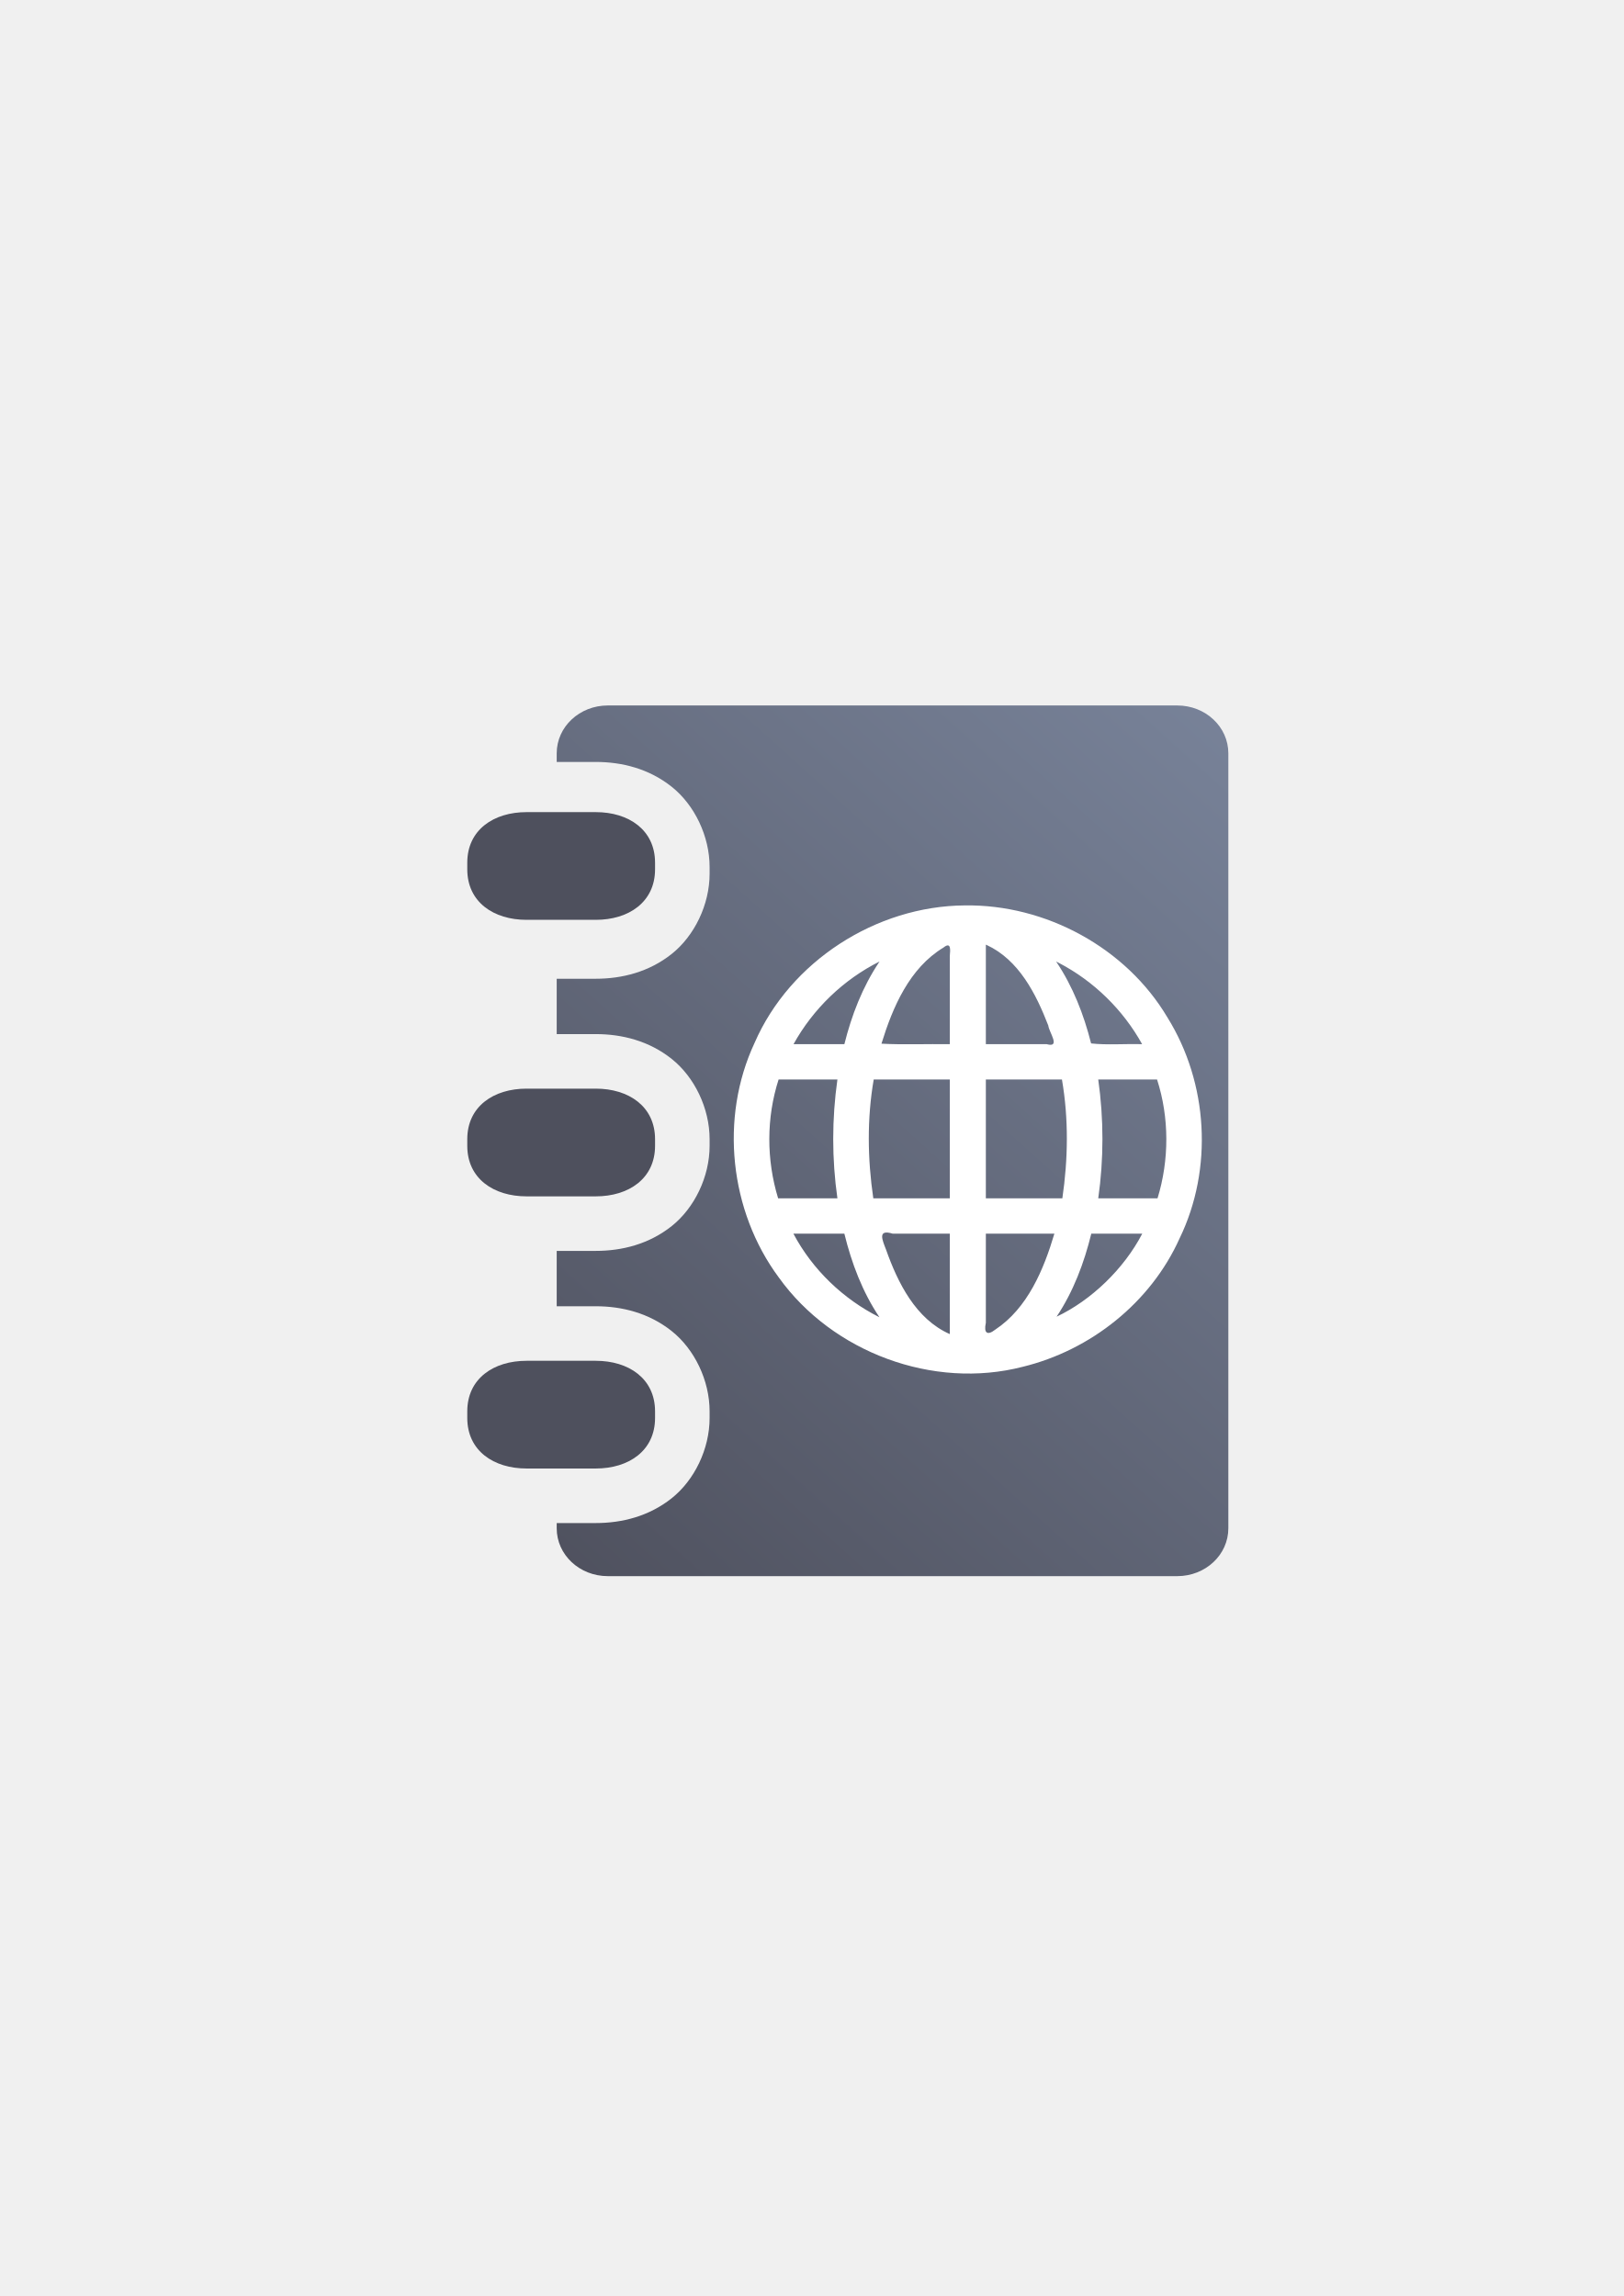
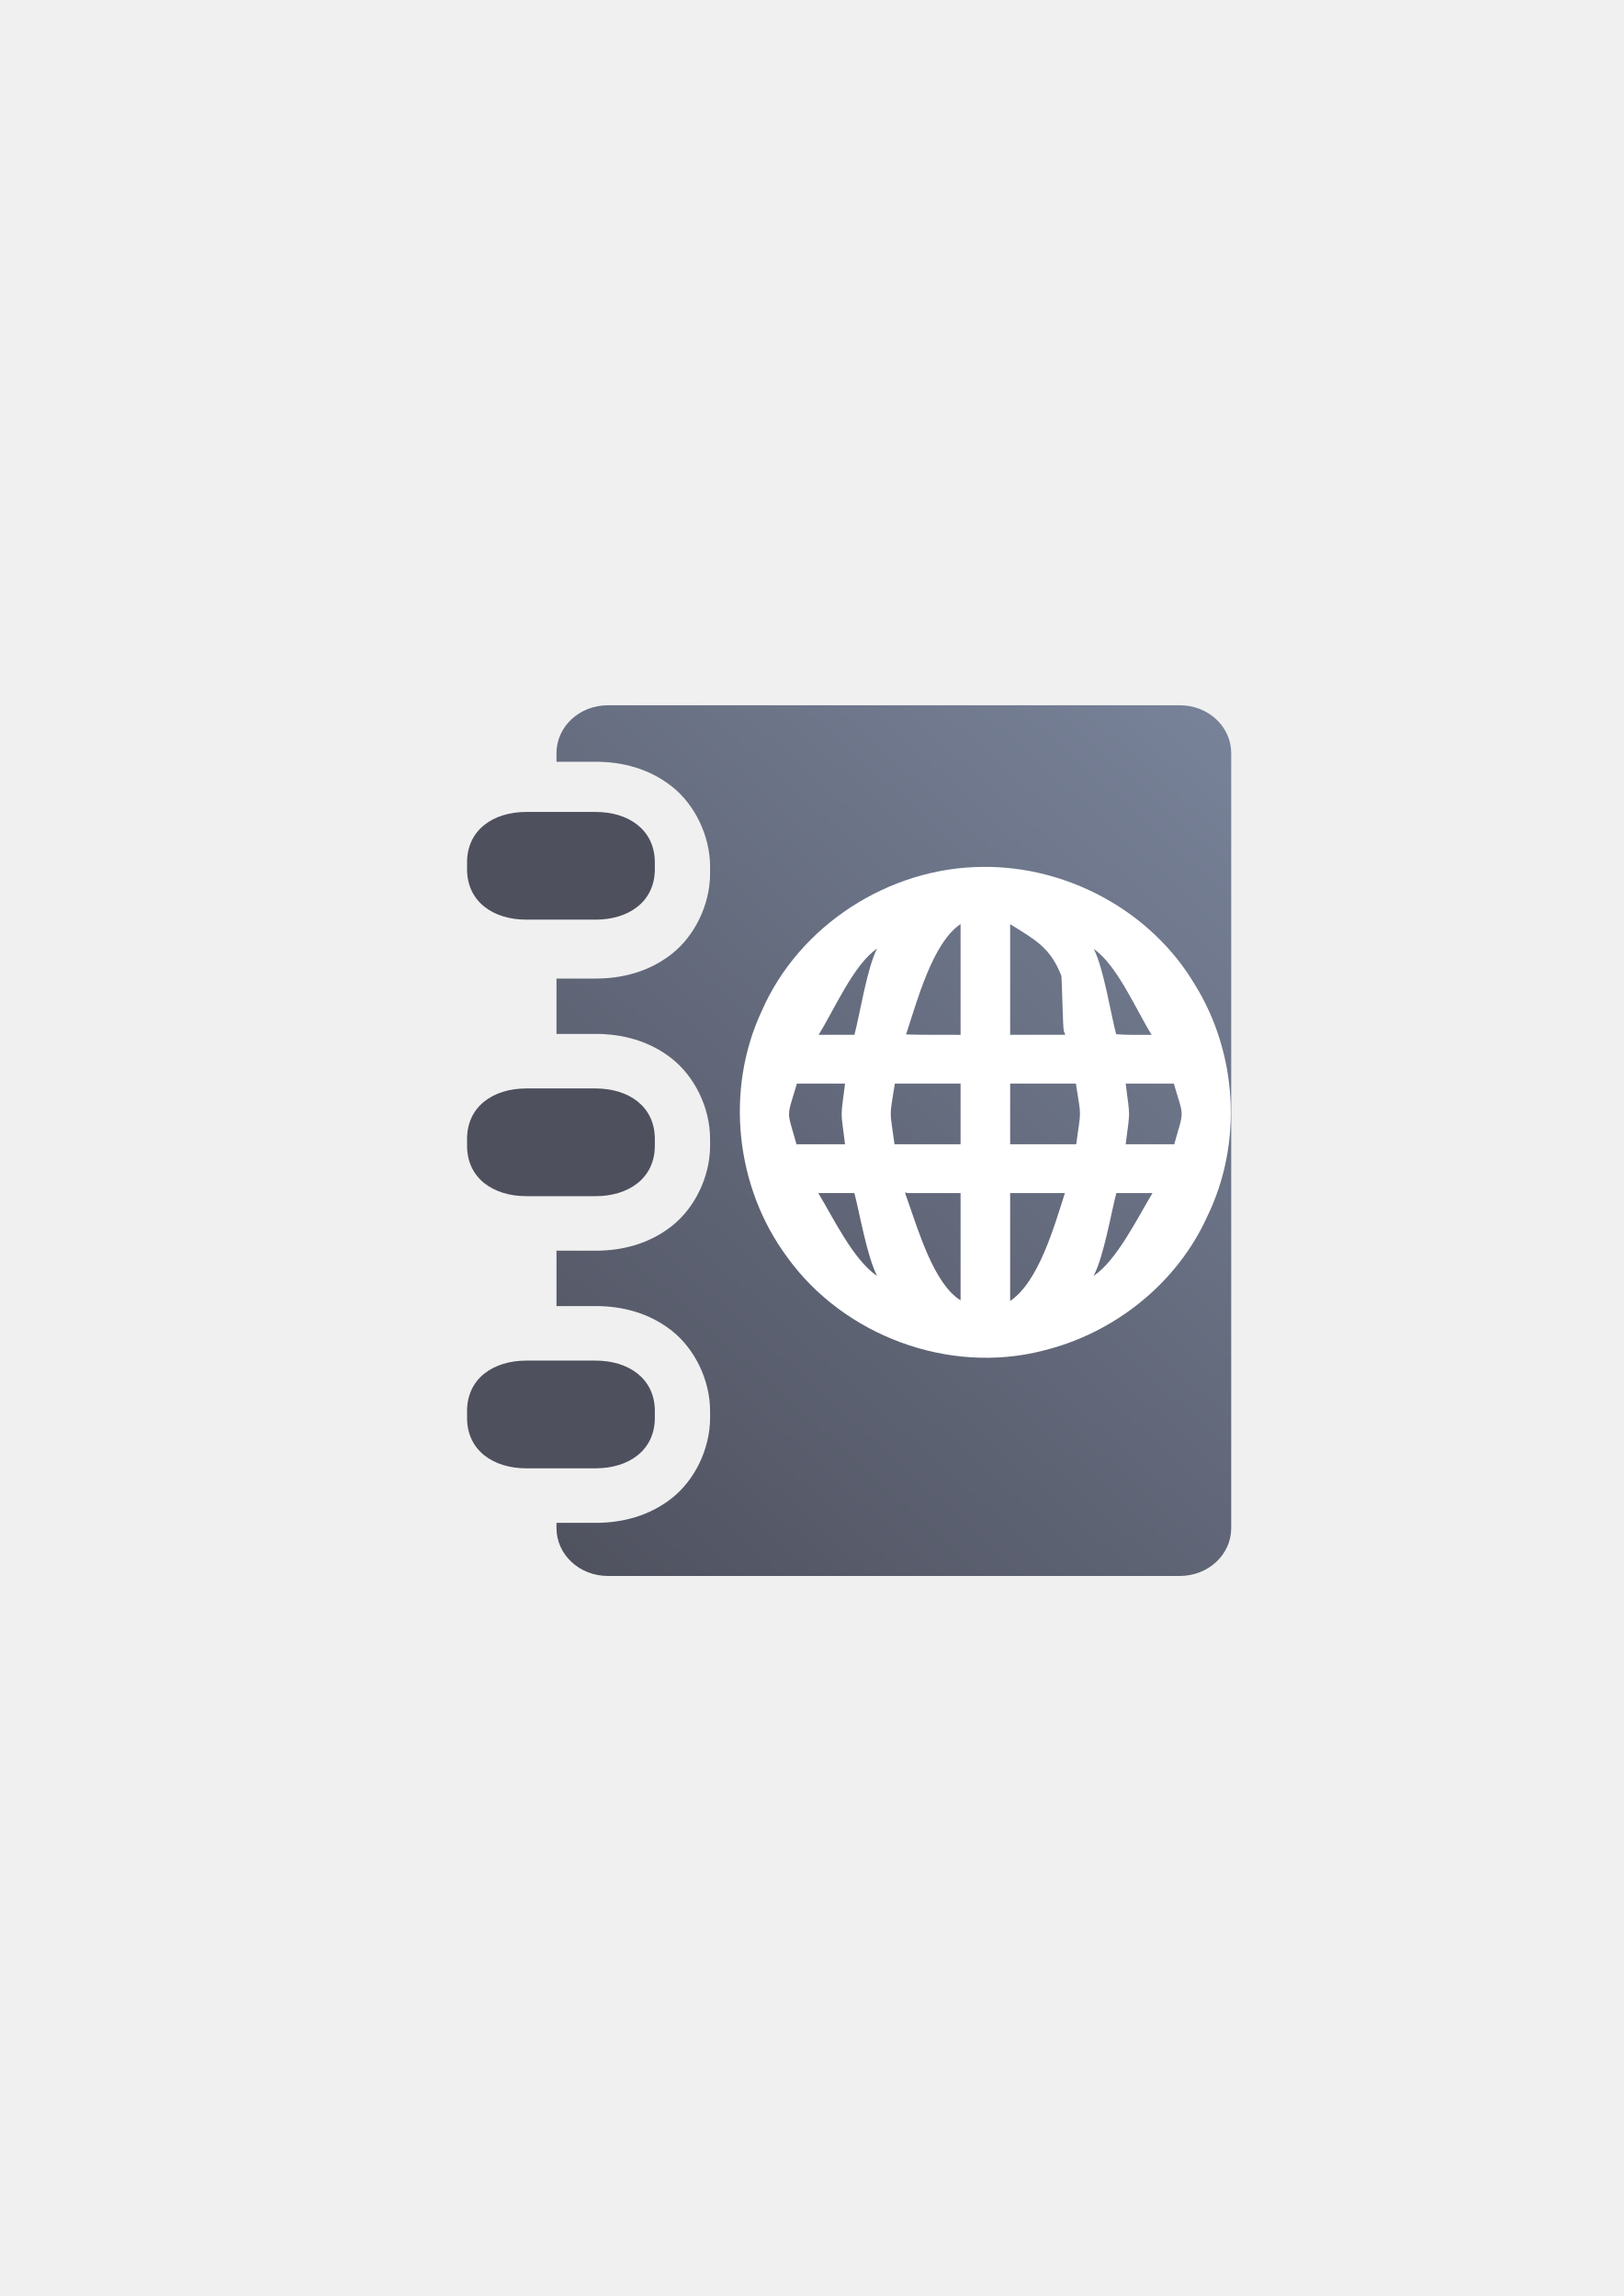
<svg xmlns="http://www.w3.org/2000/svg" xmlns:xlink="http://www.w3.org/1999/xlink" width="210mm" height="297mm" viewBox="0 0 744.094 1052.362" id="svg2" version="1.1">
  <defs id="defs4">
-     <linearGradient id="linearGradient4253">
-       <stop style="stop-color:#4e505d;stop-opacity:1;" offset="0" id="stop4255" />
-       <stop style="stop-color:#7a859c;stop-opacity:1" offset="1" id="stop4257" />
-     </linearGradient>
    <linearGradient id="linearGradient2224">
      <stop id="stop2226" offset="0" style="stop-color:#7c7c7c;stop-opacity:1;" />
      <stop id="stop2228" offset="1" style="stop-color:#b8b8b8;stop-opacity:1;" />
    </linearGradient>
    <linearGradient id="linearGradient15218">
      <stop id="stop15220" offset="0" style="stop-color:#eeeeef;stop-opacity:1;" />
      <stop id="stop2736" offset="0.599" style="stop-color:#d3d7cf;stop-opacity:1;" />
      <stop id="stop2738" offset="0.828" style="stop-color:#ffffff;stop-opacity:1;" />
      <stop id="stop15222" offset="1" style="stop-color:#d3d7cf;stop-opacity:1;" />
    </linearGradient>
    <pattern y="0" x="0" height="6" width="6" patternUnits="userSpaceOnUse" id="EMFhbasepattern" />
    <pattern y="0" x="0" height="6" width="6" patternUnits="userSpaceOnUse" id="EMFhbasepattern-5" />
    <pattern y="0" x="0" height="6" width="6" patternUnits="userSpaceOnUse" id="EMFhbasepattern-6" />
-     <linearGradient xlink:href="#linearGradient4253" id="linearGradient4259" x1="240" y1="722.184" x2="600" y2="322.184" gradientUnits="userSpaceOnUse" />
+     <linearGradient xlink:href="#linearGradient4253" id="linearGradient4259" x1="240" y1="722.184" x2="600" y2="322.184" gradientUnits="userSpaceOnUse" gradientTransform="matrix(1.004595,0,0,1,-8.220195,30.01725)" />
+     <linearGradient id="linearGradient4253">
+       <stop style="stop-color:#4e505d;stop-opacity:1;" offset="0" id="stop4255" />
+       <stop style="stop-color:#7a859c;stop-opacity:1" offset="1" id="stop4257" />
+     </linearGradient>
  </defs>
  <g id="layer1">
-     <g id="g4168">
-       <flowRoot style="font-style:normal;font-weight:normal;font-size:40px;line-height:125%;font-family:sans-serif;letter-spacing:0px;word-spacing:0px;fill:#252525;fill-opacity:1;stroke:none;stroke-width:1px;stroke-linecap:butt;stroke-linejoin:miter;stroke-opacity:1" id="flowRoot4169" xml:space="preserve">
+     <g id="g4226" transform="translate(6.948343,-30.10363)">
+       <flowRoot transform="translate(-7.047995,30.01725)" style="font-style:normal;font-weight:normal;font-size:40px;line-height:125%;font-family:sans-serif;letter-spacing:0px;word-spacing:0px;fill:#252525;fill-opacity:1;stroke:none;stroke-width:1px;stroke-linecap:butt;stroke-linejoin:miter;stroke-opacity:1" id="flowRoot4169" xml:space="preserve">
        <flowRegion id="flowRegion4171">
          <rect y="427.08" x="89.541" height="88.789" width="56.433" id="rect4173" />
        </flowRegion>
        <flowPara id="flowPara4175" />
      </flowRoot>
-       <rect y="322.27" x="189.145" height="400" width="400" id="rect3336" style="fill:none;fill-rule:evenodd;stroke:none;stroke-width:1px;stroke-linecap:butt;stroke-linejoin:miter;stroke-opacity:1" />
-       <rect y="322.277" x="188.951" height="400" width="400" id="rect3336-6" style="fill:none;fill-rule:evenodd;stroke:none;stroke-width:1px;stroke-linecap:butt;stroke-linejoin:miter;stroke-opacity:1" />
-       <path id="rect4162" d="M 278.551 323.348 C 265.57 323.348 255.121 333.135 255.121 345.295 L 255.121 349.234 L 273.031 349.234 C 285.054 349.234 297.436 352.339 307.834 360.625 C 318.232 368.911 325.191 383.175 325.191 397.406 L 325.191 400.443 C 325.191 414.675 318.229 428.942 307.828 437.225 C 297.427 445.507 285.048 448.604 273.031 448.604 L 255.121 448.604 L 255.121 473.975 L 273.031 473.975 C 285.054 473.975 297.436 477.079 307.834 485.365 C 318.232 493.651 325.191 507.915 325.191 522.146 L 325.191 525.184 C 325.191 539.415 318.229 553.681 307.828 561.963 C 297.427 570.245 285.048 573.344 273.031 573.344 L 255.121 573.344 L 255.121 598.715 L 273.031 598.715 C 285.054 598.715 297.436 601.82 307.834 610.105 C 318.232 618.391 325.191 632.655 325.191 646.887 L 325.191 649.922 C 325.191 664.154 318.229 678.421 307.828 686.703 C 297.427 694.985 285.048 698.084 273.031 698.084 L 255.121 698.084 L 255.121 700.471 C 255.121 712.63 265.57 722.42 278.551 722.42 L 539.482 722.42 C 552.463 722.42 562.914 712.63 562.914 700.471 L 562.914 345.295 C 562.914 333.135 552.463 323.348 539.482 323.348 L 278.551 323.348 z " style="color:#000000;clip-rule:nonzero;display:inline;overflow:visible;visibility:visible;opacity:18999999;isolation:auto;mix-blend-mode:normal;color-interpolation:sRGB;color-interpolation-filters:linearRGB;solid-color:#000000;solid-opacity:1;fill:url(#linearGradient4259);fill-opacity:1;fill-rule:nonzero;stroke:none;stroke-width:27.8;stroke-linecap:square;stroke-linejoin:miter;stroke-miterlimit:4;stroke-dasharray:27.8, 55.6;stroke-dashoffset:0;stroke-opacity:1;color-rendering:auto;image-rendering:auto;shape-rendering:auto;text-rendering:auto;enable-background:accumulate" />
-       <path style="color:#000000;clip-rule:nonzero;display:inline;overflow:visible;visibility:visible;opacity:18999999;isolation:auto;mix-blend-mode:normal;color-interpolation:sRGB;color-interpolation-filters:linearRGB;solid-color:#000000;solid-opacity:1;fill:#4e505d;fill-opacity:1;fill-rule:nonzero;stroke:#ffffff;stroke-width:0;stroke-linecap:square;stroke-linejoin:miter;stroke-miterlimit:4;stroke-dasharray:none;stroke-dashoffset:0;stroke-opacity:1;color-rendering:auto;image-rendering:auto;shape-rendering:auto;text-rendering:auto;enable-background:accumulate" d="m 241.298,372.234 c -15.049,0 -27.161,8.124 -27.161,23.172 l 0,3.037 c 0,15.049 12.112,23.161 27.161,23.161 l 31.733,0 c 15.049,0 27.161,-8.112 27.161,-23.161 l 0,-3.037 c 0,-15.049 -12.112,-23.172 -27.161,-23.172 z m 0,126.74 c -15.049,0 -27.161,8.124 -27.161,23.172 l 0,3.037 c 0,15.049 12.112,23.161 27.161,23.161 l 31.733,0 c 15.049,0 27.161,-8.112 27.161,-23.161 l 0,-3.037 c 0,-15.049 -12.112,-23.172 -27.161,-23.172 z m 0,124.74 c -15.049,0 -27.161,8.124 -27.161,23.172 l 0,3.037 c 0,15.049 12.112,23.161 27.161,23.161 l 31.733,0 c 15.049,0 27.161,-8.112 27.161,-23.161 l 0,-3.037 c 0,-15.049 -12.112,-23.172 -27.161,-23.172 z" id="path4183" />
-       <path id="path5" d="m 442.118,414.994 c -40.616,0.274 -80.078,25.634 -96.325,63.024 -16.069,34.393 -11.461,77.08 11.119,107.524 24.61,34.314 70.752,51.501 111.749,40.927 31.185,-7.59 58.729,-29.479 71.928,-58.902 15.431,-31.833 13.086,-71.175 -5.556,-101.174 -18.926,-31.986 -55.895,-51.972 -92.915,-51.398 z m -6.851,63.605 c -10.334,-0.158 -21.498,0.315 -31.321,-0.233 5.148,-16.729 12.815,-34.638 28.403,-44.049 3.456,-2.752 3.214,0.743 2.918,3.89 0,13.464 0,26.928 0,40.392 z m 16.889,-45.47 c 14.779,6.824 22.645,22.465 28.245,36.929 0.319,3.058 5.867,10.349 -0.711,8.541 -9.302,0 -18.603,0 -27.905,0 0,-15.204 0,-30.409 0,-45.613 l 0.371,0.143 z m -49.301,7.886 c -7.602,11.392 -12.61,24.34 -15.905,37.584 -7.768,0 -15.537,0 -23.305,0 8.963,-16.188 22.872,-29.611 39.425,-37.898 l -0.214,0.314 z m 82.512,0.389 c 15.942,8.341 29.329,21.456 38.041,37.195 -7.701,-0.238 -16.149,0.473 -23.39,-0.35 -3.332,-13.241 -8.375,-26.186 -16.034,-37.548 l 0.776,0.395 0.608,0.309 z m -101.606,53.375 c -2.554,18.037 -2.571,36.439 0,54.475 -9.056,0 -18.111,0 -27.167,0 -5.409,-17.698 -5.442,-36.868 0.216,-54.475 8.984,0 17.967,0 26.951,0 z m 51.504,0 c 0,18.158 0,36.317 0,54.475 -11.686,0 -23.371,0 -35.057,0 -2.652,-18.101 -2.912,-36.527 0.187,-54.475 11.623,0 23.246,0 34.87,0 z m 51.392,0 c 3.095,17.932 2.841,36.385 0.185,54.475 -11.686,0 -23.371,0 -35.057,0 0,-18.158 0,-36.317 0,-54.475 11.624,0 23.248,0 34.871,0 z m 43.585,0 c 5.634,17.456 5.636,36.854 0.216,54.475 -9.056,0 -18.111,0 -27.167,0 2.572,-18.036 2.554,-36.438 0,-54.475 8.984,0 17.967,0 26.951,0 z m -143.299,70.655 c 3.303,13.498 8.296,26.741 16.08,38.323 -16.641,-8.347 -30.713,-21.848 -39.437,-38.323 7.785,0 15.571,0 23.356,0 z m 48.324,0 c 0,15.348 0,30.695 0,46.043 -15.613,-6.895 -23.843,-23.514 -29.247,-38.787 -1.607,-4.226 -4.078,-9.44 3.039,-7.256 8.736,0 17.472,0 26.208,0 z m 47.928,0 c -4.865,16.382 -12.231,34.166 -27.133,44.019 -3.572,2.807 -5.322,1.6 -4.276,-3.153 0,-13.622 0,-27.244 0,-40.866 10.47,0 20.939,0 31.409,0 z m 40.271,0 c -8.47,16.303 -23.554,30.654 -39.261,38.065 7.684,-11.523 12.628,-24.666 15.905,-38.065 7.785,0 15.571,0 23.356,0 z" style="fill:#ffffff;fill-opacity:1" />
+       <rect y="352.287" x="182.097" height="400" width="400" id="rect3336" style="fill:none;fill-rule:evenodd;stroke:none;stroke-width:1px;stroke-linecap:butt;stroke-linejoin:miter;stroke-opacity:1" />
+       <rect y="352.294" x="181.903" height="400" width="400" id="rect3336-6" style="fill:none;fill-rule:evenodd;stroke:none;stroke-width:1px;stroke-linecap:butt;stroke-linejoin:miter;stroke-opacity:1" />
+       <path id="rect4162" d="m 271.61,353.365 c -13.04,0 -23.537,9.787 -23.537,21.947 l 0,3.939 17.992,0 c 12.078,-10e-6 24.517,3.105 34.963,11.391 10.446,8.286 17.437,22.55 17.437,36.781 l 0,3.037 c 0,14.232 -6.994,28.499 -17.443,36.781 -10.449,8.282 -22.885,11.379 -34.957,11.379 l -17.992,0 0,25.371 17.992,0 c 12.078,0 24.517,3.105 34.963,11.391 10.446,8.286 17.437,22.55 17.437,36.781 l 0,3.037 c 0,14.232 -6.994,28.497 -17.443,36.779 -10.449,8.282 -22.885,11.381 -34.957,11.381 l -17.992,0 0,25.371 17.992,0 c 12.078,0 24.517,3.105 34.963,11.391 10.446,8.286 17.437,22.55 17.437,36.781 l 0,3.035 c 0,14.232 -6.994,28.499 -17.443,36.781 -10.449,8.282 -22.885,11.381 -34.957,11.381 l -17.992,0 0,2.387 c 0,12.16 10.497,21.949 23.537,21.949 l 262.131,0 c 13.04,0 23.539,-9.789 23.539,-21.949 l 0,-355.176 c 0,-12.16 -10.499,-21.947 -23.539,-21.947 l -262.131,0 z" style="color:#000000;clip-rule:nonzero;display:inline;overflow:visible;visibility:visible;opacity:1;isolation:auto;mix-blend-mode:normal;color-interpolation:sRGB;color-interpolation-filters:linearRGB;solid-color:#000000;solid-opacity:1;fill:url(#linearGradient4259);fill-opacity:1;fill-rule:nonzero;stroke:none;stroke-width:27.8;stroke-linecap:square;stroke-linejoin:miter;stroke-miterlimit:4;stroke-dasharray:27.8, 55.6;stroke-dashoffset:0;stroke-opacity:1;color-rendering:auto;image-rendering:auto;shape-rendering:auto;text-rendering:auto;enable-background:accumulate" />
+       <path style="color:#000000;clip-rule:nonzero;display:inline;overflow:visible;visibility:visible;opacity:1;isolation:auto;mix-blend-mode:normal;color-interpolation:sRGB;color-interpolation-filters:linearRGB;solid-color:#000000;solid-opacity:1;fill:#4e505d;fill-opacity:1;fill-rule:nonzero;stroke:#ffffff;stroke-width:0;stroke-linecap:square;stroke-linejoin:miter;stroke-miterlimit:4;stroke-dasharray:none;stroke-dashoffset:0;stroke-opacity:1;color-rendering:auto;image-rendering:auto;shape-rendering:auto;text-rendering:auto;enable-background:accumulate" d="m 234.25,402.252 c -15.049,0 -27.161,8.124 -27.161,23.172 l 0,3.037 c 0,15.049 12.112,23.161 27.161,23.161 l 31.733,0 c 15.049,0 27.161,-8.112 27.161,-23.161 l 0,-3.037 c 0,-15.049 -12.112,-23.172 -27.161,-23.172 z m 0,126.74 c -15.049,0 -27.161,8.124 -27.161,23.172 l 0,3.037 c 0,15.049 12.112,23.161 27.161,23.161 l 31.733,0 c 15.049,0 27.161,-8.112 27.161,-23.161 l 0,-3.037 c 0,-15.049 -12.112,-23.172 -27.161,-23.172 z m 0,124.74 c -15.049,0 -27.161,8.124 -27.161,23.172 l 0,3.037 c 0,15.049 12.112,23.161 27.161,23.161 l 31.733,0 c 15.049,0 27.161,-8.112 27.161,-23.161 l 0,-3.037 c 0,-15.049 -12.112,-23.172 -27.161,-23.172 z" id="path4183" />
+       <path id="path5" d="m 443.142,427.451 c -42.673,0.293 -83.921,26.777 -101.025,66.076 -16.88,36.146 -12.057,80.761 11.658,112.738 0.004,0.006 0.008,0.012 0.012,0.018 25.881,36.041 74.097,53.997 117.211,42.891 32.706,-7.963 61.529,-30.84 75.418,-61.754 16.202,-33.451 13.743,-74.582 -5.83,-106.082 -19.916,-33.616 -58.563,-54.485 -97.443,-53.887 z m -9.867,26.178 c -0.007,0.095 0.003,0.083 -0.006,0.178 l -0.014,0.135 0,50.471 c -8.445,-0.047 -17.012,0.073 -24.979,-0.174 4.979,-15.089 12.151,-42.085 24.998,-50.609 z m 22.699,0.051 c 11.497,7.193 18.397,10.643 23.494,23.756 0.216,1.257 0.667,24.244 1.098,25.256 0.281,0.66 0.459,1.145 0.689,1.715 l -25.281,0 z m -60.975,11.209 c -4.567,8.743 -7.891,30.063 -10.385,39.518 l -16.424,0 c 6.876,-10.916 16.08,-32.352 26.809,-39.518 z m 99.312,0.213 c 10.637,7.138 19.684,28.492 26.521,39.322 -5.702,0.036 -11.286,0.096 -16.289,-0.293 -2.469,-9.284 -5.762,-30.43 -10.232,-39.029 z m -136.064,61.674 22.068,0 c -2.059,16.516 -2.072,11.268 -0.002,27.787 l -22.26,0 c -4.555,-16.257 -4.565,-11.636 0.193,-27.787 z m 44.879,0 30.127,0 0,27.787 -30.279,0 c -2.228,-16.607 -2.4,-11.395 0.152,-27.787 z m 52.848,0 30.127,0 c 2.55,16.38 2.381,11.188 0.15,27.787 l -30.277,0 z m 52.939,0 22.07,0 c 4.733,16.024 4.749,11.596 0.191,27.787 l -22.26,0 c 2.071,-16.519 2.057,-11.272 -0.002,-27.787 z m -101.078,49.881 c 0.339,0.048 0.16,-0.022 0.711,0.146 l 0.42,0.127 24.289,0 0,49.176 c -12.137,-7.464 -19.304,-31.824 -24.201,-45.662 l -0.012,-0.031 -0.012,-0.031 c -0.639,-1.68 -0.945,-2.818 -1.195,-3.725 z m -39.801,0.273 16.562,0 c 2.486,9.603 5.798,29.094 10.412,37.988 -10.883,-7.251 -20.2,-26.832 -26.975,-37.988 z m 87.939,0 25.09,0 c -4.892,15.309 -12.058,40.815 -25.168,49.529 0.009,-0.043 -1.6e-4,-0.044 0.01,-0.088 l 0.068,-0.311 z m 48.658,0 16.582,0 c -6.689,11.046 -16.399,30.959 -26.965,37.953 4.604,-8.884 7.901,-28.363 10.383,-37.953 z" style="fill:#ffffff;fill-opacity:1;stroke:none;stroke-width:5.844;stroke-miterlimit:4;stroke-dasharray:none" />
    </g>
  </g>
</svg>
